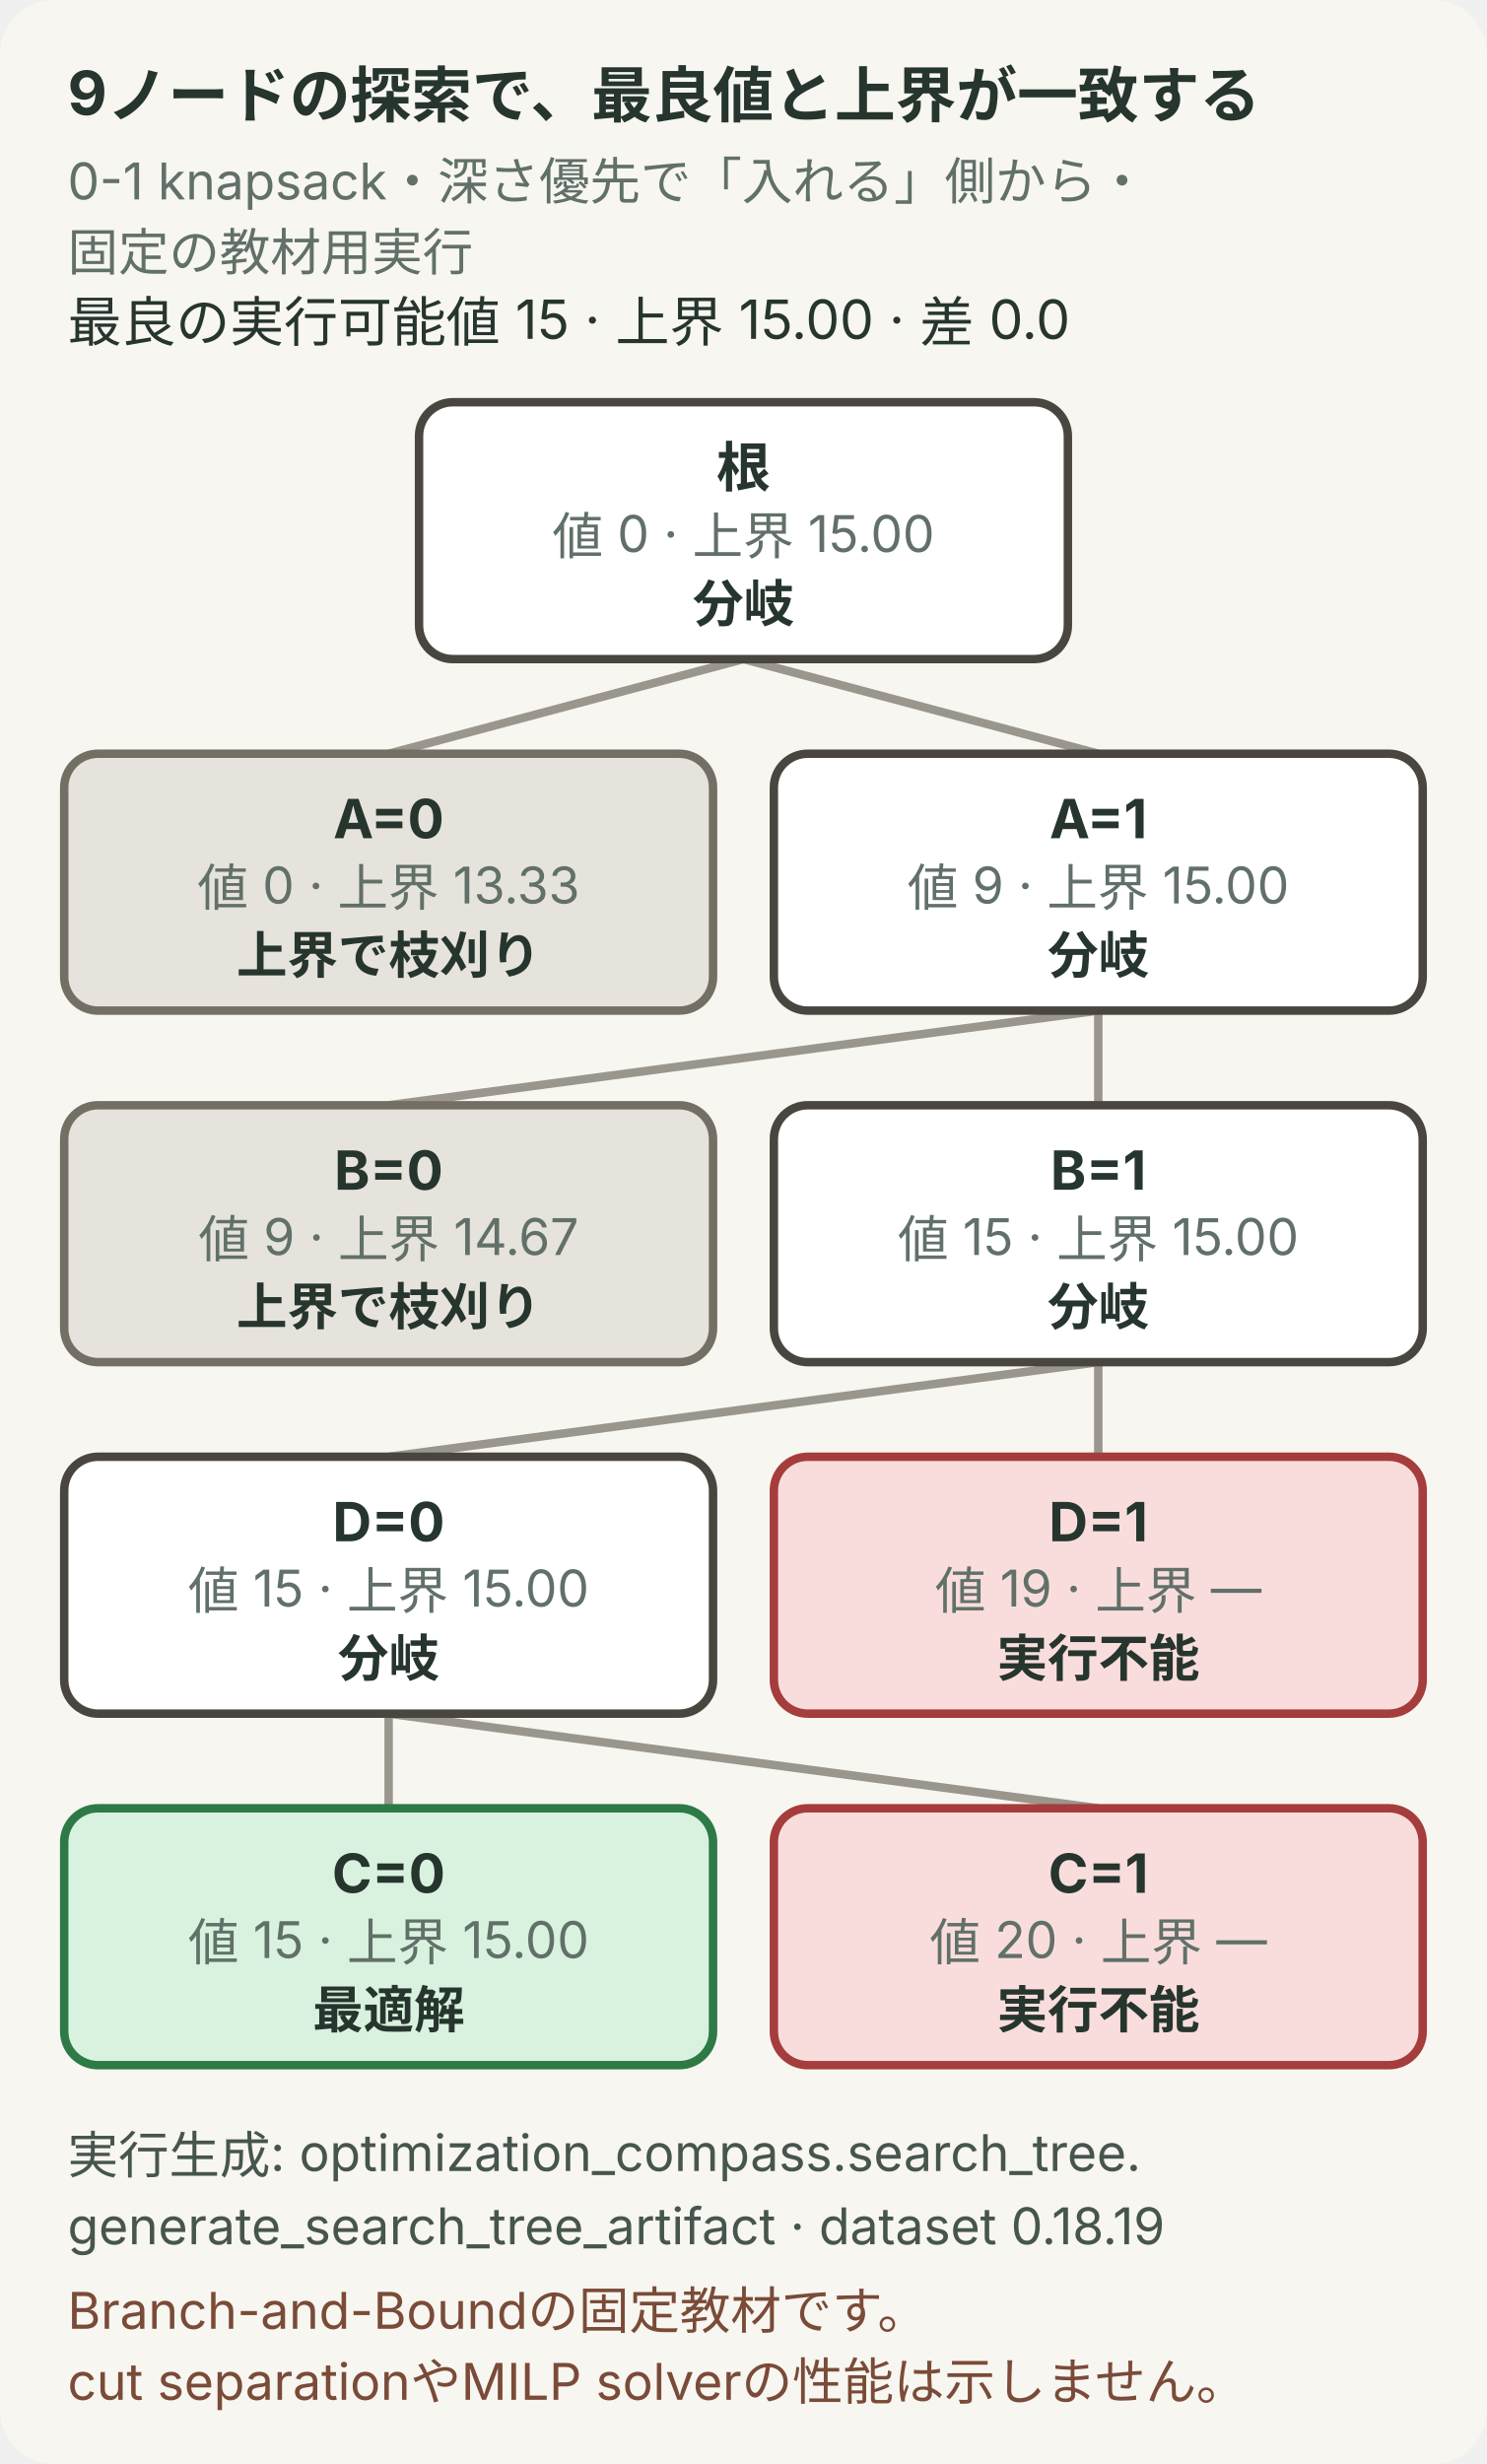
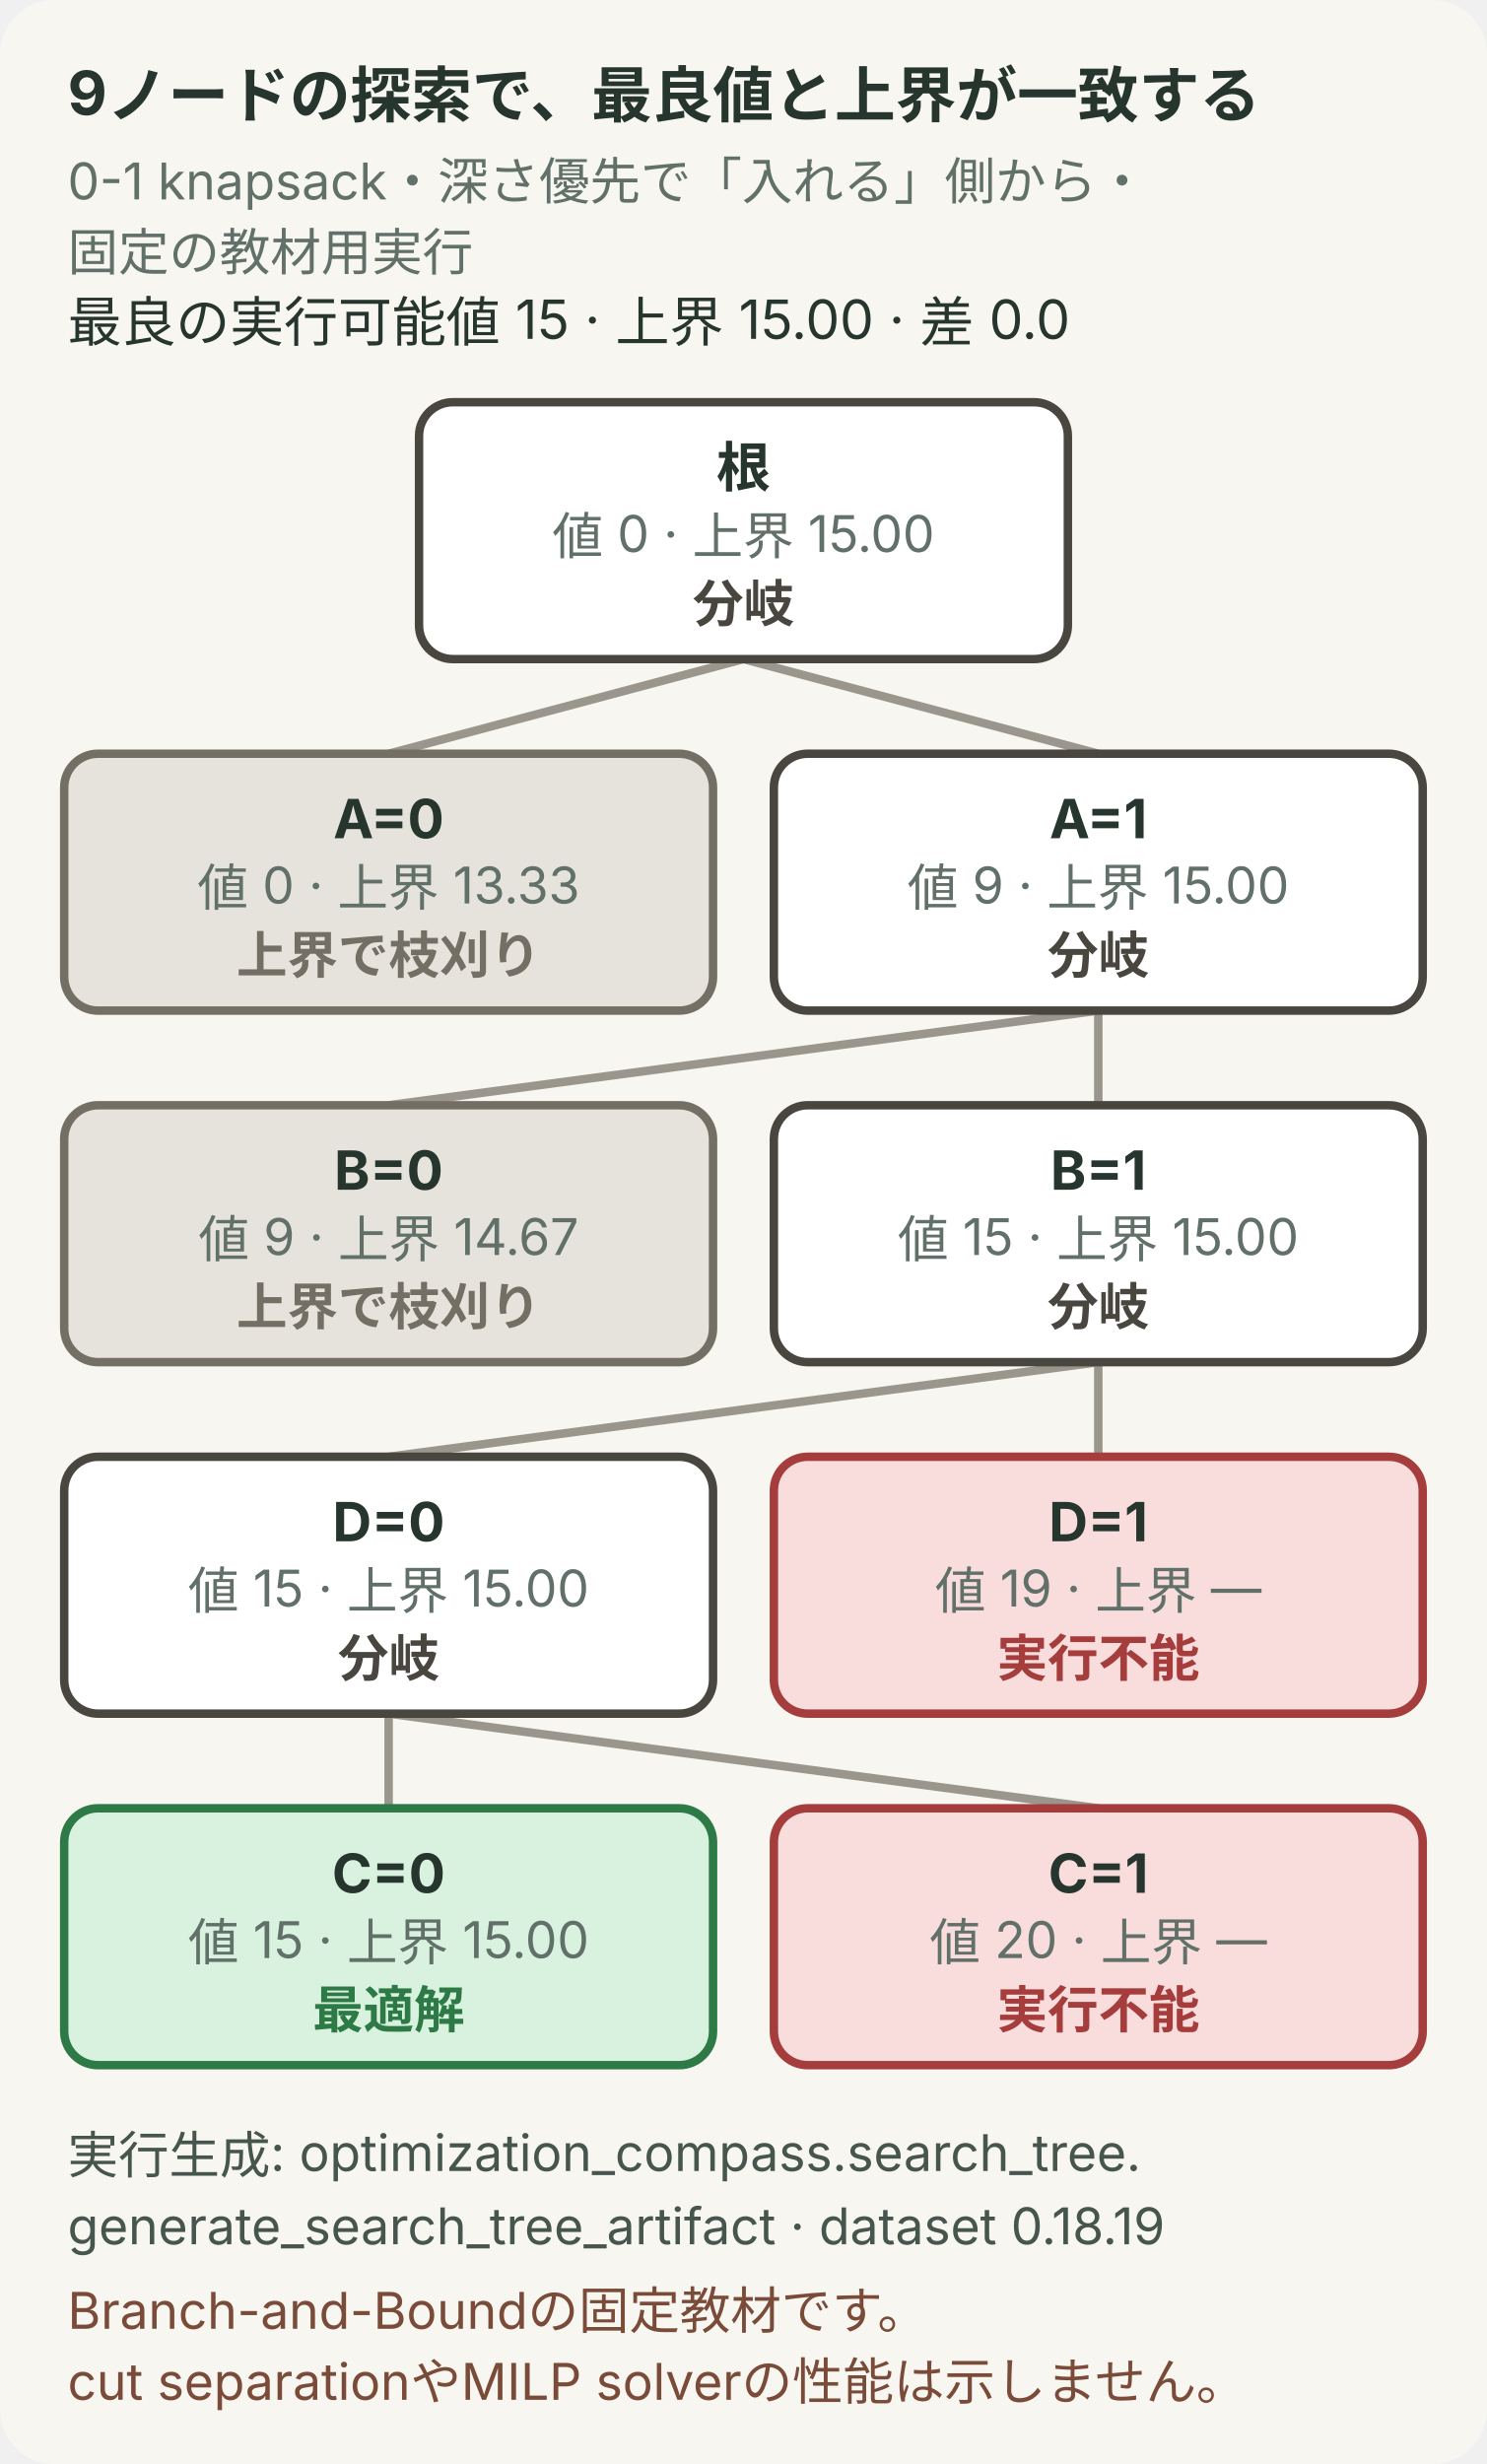
<svg xmlns="http://www.w3.org/2000/svg" viewBox="0 0 440 729" width="440" height="729" role="img" aria-labelledby="figure-title figure-description">
  <rect width="440" height="729" rx="16" fill="#f7f6f1" />
  <text x="20" y="34" class="title">9ノードの探索で、最良値と上界が一致する</text>
  <text x="20" y="59" class="subtitle">0-1 knapsack・深さ優先で「入れる」側から・</text>
  <text x="20" y="80" class="subtitle">固定の教材用実行</text>
  <text x="20" y="101" class="metric">最良の実行可能値 15 · 上界 15.00 · 差 0.0</text>
  <line x1="220.00" y1="195.00" x2="115.00" y2="223.00" stroke="#9a968d" stroke-width="2.5" />
  <line x1="220.00" y1="195.00" x2="325.00" y2="223.00" stroke="#9a968d" stroke-width="2.5" />
  <line x1="325.00" y1="299.00" x2="115.00" y2="327.00" stroke="#9a968d" stroke-width="2.5" />
  <line x1="325.00" y1="299.00" x2="325.00" y2="327.00" stroke="#9a968d" stroke-width="2.5" />
  <line x1="325.00" y1="403.00" x2="115.00" y2="431.00" stroke="#9a968d" stroke-width="2.5" />
  <line x1="325.00" y1="403.00" x2="325.00" y2="431.00" stroke="#9a968d" stroke-width="2.5" />
  <line x1="115.00" y1="507.00" x2="115.00" y2="535.00" stroke="#9a968d" stroke-width="2.5" />
  <line x1="115.00" y1="507.00" x2="325.00" y2="535.00" stroke="#9a968d" stroke-width="2.5" />
  <rect x="124.00" y="119.00" width="192" height="76" rx="10" fill="#ffffff" stroke="#49463f" stroke-width="2.5" />
  <text x="220.00" y="144.00" text-anchor="middle" class="method">根</text>
  <text x="220.00" y="164.00" text-anchor="middle" class="status">値 0 · 上界 15.00</text>
-   <text x="220.00" y="184.00" text-anchor="middle" fill="#49463f" font-weight="750">分岐</text>
+   <text x="220.00" y="184.00" text-anchor="middle" style="fill:#49463f" font-weight="750">分岐</text>
  <rect x="19.00" y="223.00" width="192" height="76" rx="10" fill="#e6e3dc" stroke="#746f65" stroke-width="2.5" />
  <text x="115.00" y="248.00" text-anchor="middle" class="method">A=0</text>
  <text x="115.00" y="268.00" text-anchor="middle" class="status">値 0 · 上界 13.33</text>
-   <text x="115.00" y="288.00" text-anchor="middle" fill="#746f65" font-weight="750">上界で枝刈り</text>
+   <text x="115.00" y="288.00" text-anchor="middle" style="fill:#746f65" font-weight="750">上界で枝刈り</text>
  <rect x="229.00" y="223.00" width="192" height="76" rx="10" fill="#ffffff" stroke="#49463f" stroke-width="2.5" />
  <text x="325.00" y="248.00" text-anchor="middle" class="method">A=1</text>
  <text x="325.00" y="268.00" text-anchor="middle" class="status">値 9 · 上界 15.00</text>
-   <text x="325.00" y="288.00" text-anchor="middle" fill="#49463f" font-weight="750">分岐</text>
+   <text x="325.00" y="288.00" text-anchor="middle" style="fill:#49463f" font-weight="750">分岐</text>
  <rect x="19.00" y="327.00" width="192" height="76" rx="10" fill="#e6e3dc" stroke="#746f65" stroke-width="2.5" />
  <text x="115.00" y="352.00" text-anchor="middle" class="method">B=0</text>
  <text x="115.00" y="372.00" text-anchor="middle" class="status">値 9 · 上界 14.67</text>
-   <text x="115.00" y="392.00" text-anchor="middle" fill="#746f65" font-weight="750">上界で枝刈り</text>
+   <text x="115.00" y="392.00" text-anchor="middle" style="fill:#746f65" font-weight="750">上界で枝刈り</text>
  <rect x="229.00" y="327.00" width="192" height="76" rx="10" fill="#ffffff" stroke="#49463f" stroke-width="2.5" />
  <text x="325.00" y="352.00" text-anchor="middle" class="method">B=1</text>
  <text x="325.00" y="372.00" text-anchor="middle" class="status">値 15 · 上界 15.00</text>
-   <text x="325.00" y="392.00" text-anchor="middle" fill="#49463f" font-weight="750">分岐</text>
+   <text x="325.00" y="392.00" text-anchor="middle" style="fill:#49463f" font-weight="750">分岐</text>
  <rect x="19.00" y="431.00" width="192" height="76" rx="10" fill="#ffffff" stroke="#49463f" stroke-width="2.5" />
  <text x="115.00" y="456.00" text-anchor="middle" class="method">D=0</text>
  <text x="115.00" y="476.00" text-anchor="middle" class="status">値 15 · 上界 15.00</text>
-   <text x="115.00" y="496.00" text-anchor="middle" fill="#49463f" font-weight="750">分岐</text>
+   <text x="115.00" y="496.00" text-anchor="middle" style="fill:#49463f" font-weight="750">分岐</text>
  <rect x="229.00" y="431.00" width="192" height="76" rx="10" fill="#f9dddd" stroke="#a53d3d" stroke-width="2.5" />
  <text x="325.00" y="456.00" text-anchor="middle" class="method">D=1</text>
  <text x="325.00" y="476.00" text-anchor="middle" class="status">値 19 · 上界 —</text>
-   <text x="325.00" y="496.00" text-anchor="middle" fill="#a53d3d" font-weight="750">実行不能</text>
+   <text x="325.00" y="496.00" text-anchor="middle" style="fill:#a53d3d" font-weight="750">実行不能</text>
  <rect x="19.00" y="535.00" width="192" height="76" rx="10" fill="#d9f2df" stroke="#2d7a46" stroke-width="2.5" />
  <text x="115.00" y="560.00" text-anchor="middle" class="method">C=0</text>
  <text x="115.00" y="580.00" text-anchor="middle" class="status">値 15 · 上界 15.00</text>
-   <text x="115.00" y="600.00" text-anchor="middle" fill="#2d7a46" font-weight="750">最適解</text>
+   <text x="115.00" y="600.00" text-anchor="middle" style="fill:#2d7a46" font-weight="750">最適解</text>
  <rect x="229.00" y="535.00" width="192" height="76" rx="10" fill="#f9dddd" stroke="#a53d3d" stroke-width="2.5" />
  <text x="325.00" y="560.00" text-anchor="middle" class="method">C=1</text>
  <text x="325.00" y="580.00" text-anchor="middle" class="status">値 20 · 上界 —</text>
-   <text x="325.00" y="600.00" text-anchor="middle" fill="#a53d3d" font-weight="750">実行不能</text>
+   <text x="325.00" y="600.00" text-anchor="middle" style="fill:#a53d3d" font-weight="750">実行不能</text>
  <text x="20" y="643" class="caption">実行生成: optimization_compass.search_tree.</text>
  <text x="20" y="664" class="caption">generate_search_tree_artifact · dataset 0.18.19</text>
  <text x="20" y="689" class="caveat">Branch-and-Boundの固定教材です。</text>
  <text x="20" y="710" class="caveat">cut separationやMILP solverの性能は示しません。</text>
  <style>text{font-family:system-ui,-apple-system,'Segoe UI',sans-serif;fill:#26352d;font-size:15px}.title{font-size:18px;font-weight:750}.subtitle{fill:#617068}.panel-title{font-size:17px;font-weight:750}.method{font-size:16px;font-weight:750}.metric,.metric-value{font-size:16px;font-variant-numeric:tabular-nums}.metric-value{font-weight:750}.status,.axis,.note{fill:#617068}.caption{fill:#46554d}.caveat{fill:#7a4b38}.halo{paint-order:stroke;stroke:#fff;stroke-width:4px;stroke-linejoin:round}</style>
</svg>
